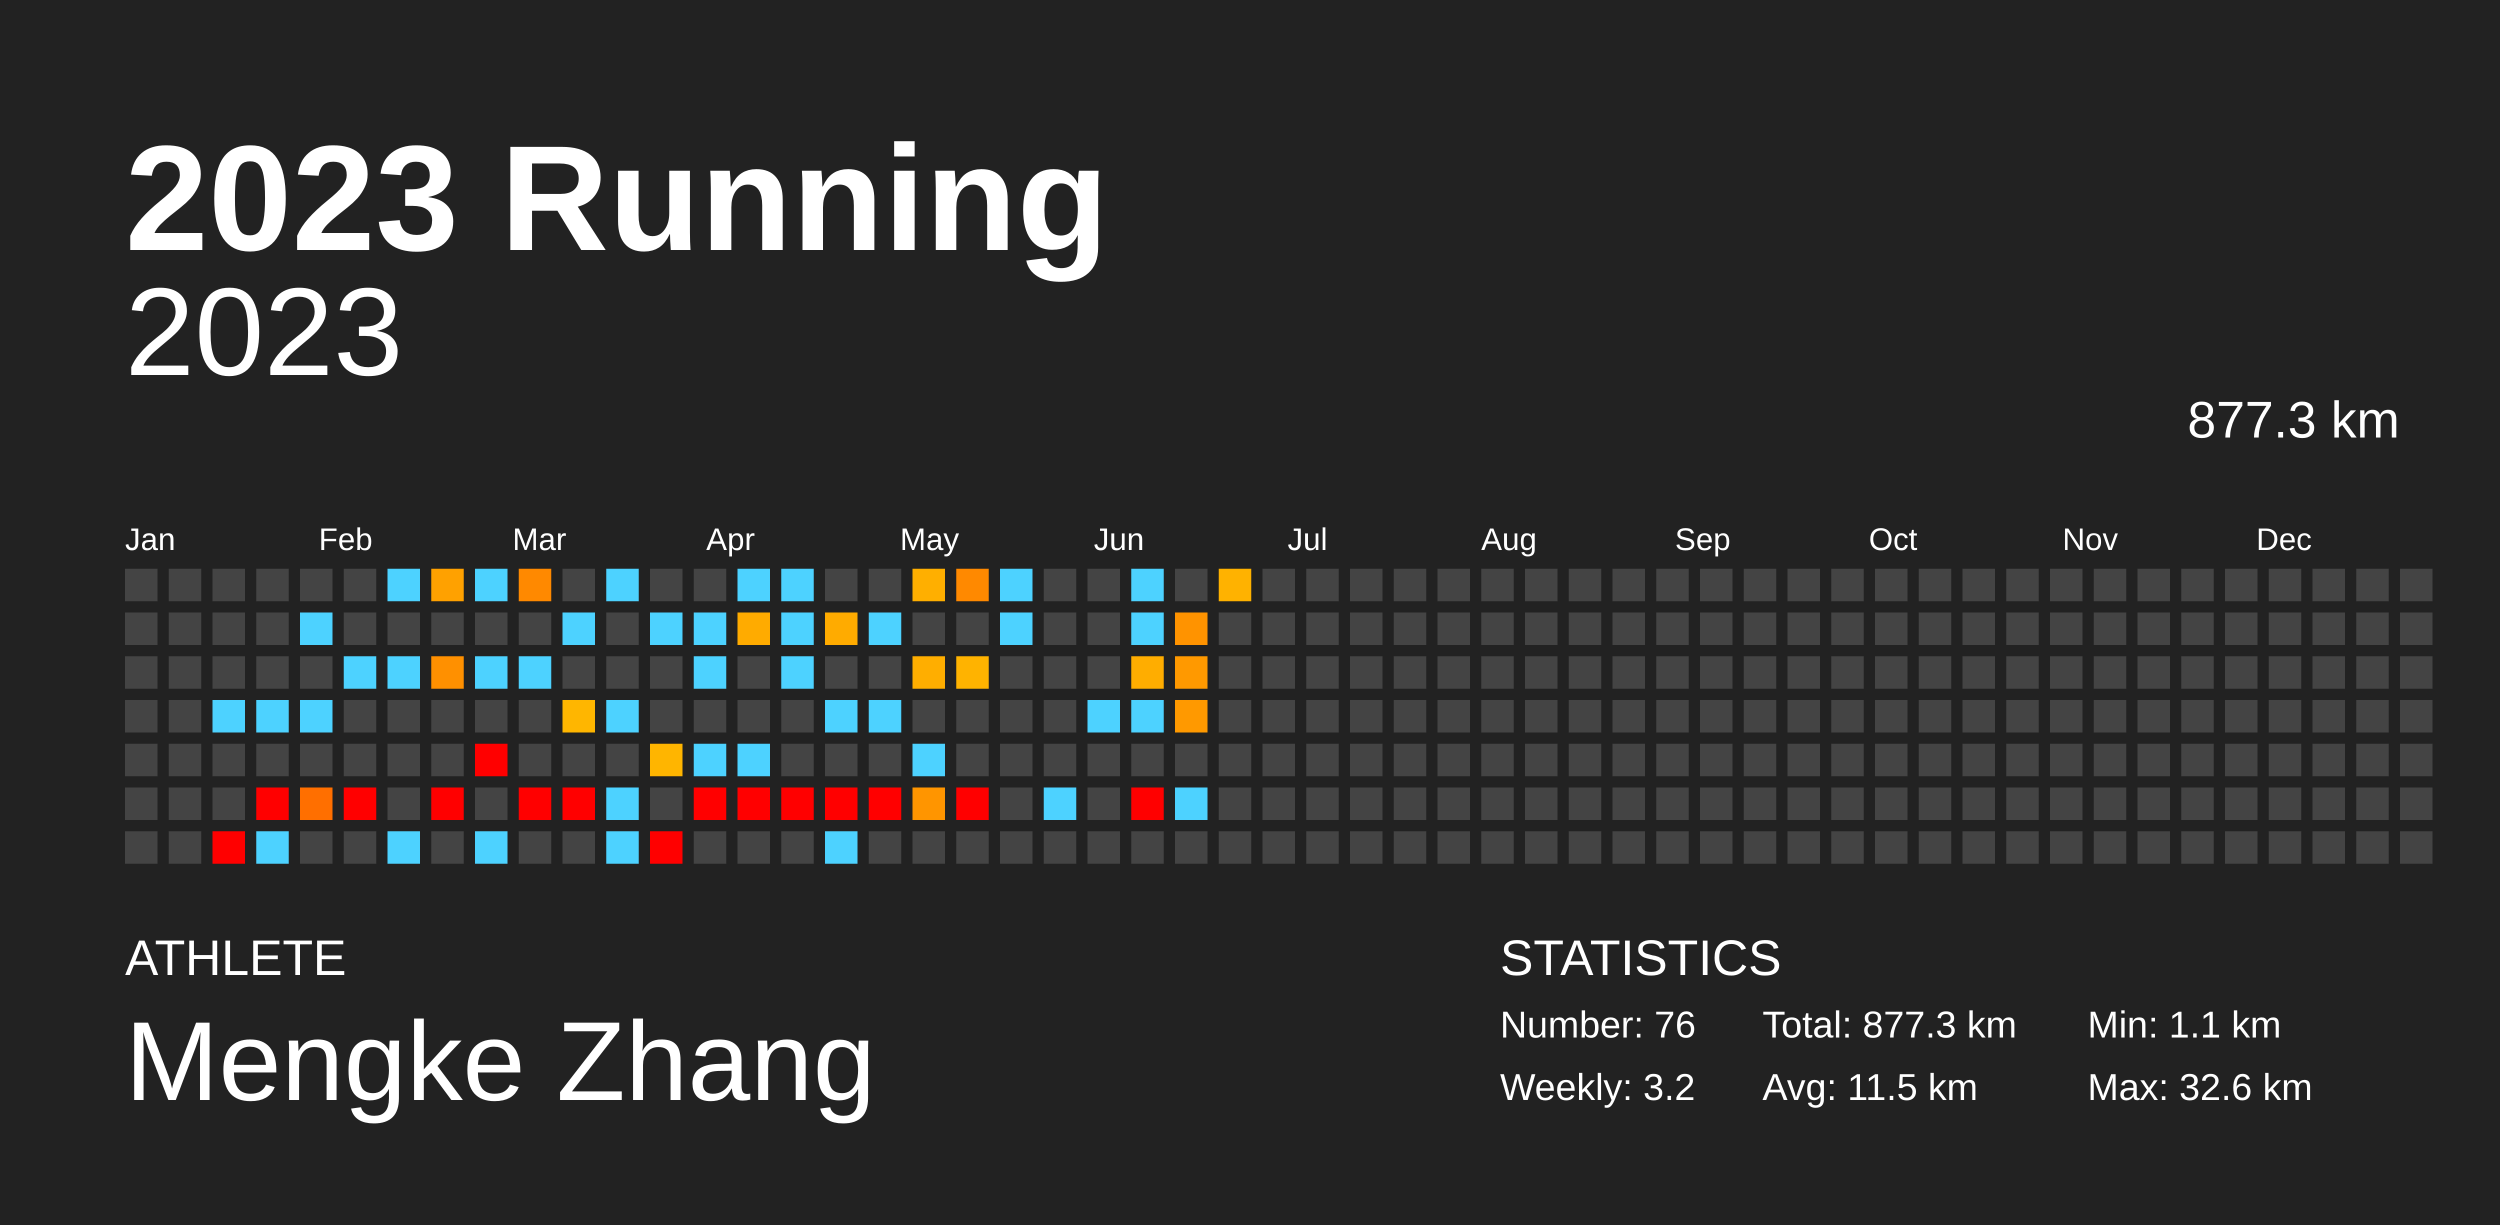
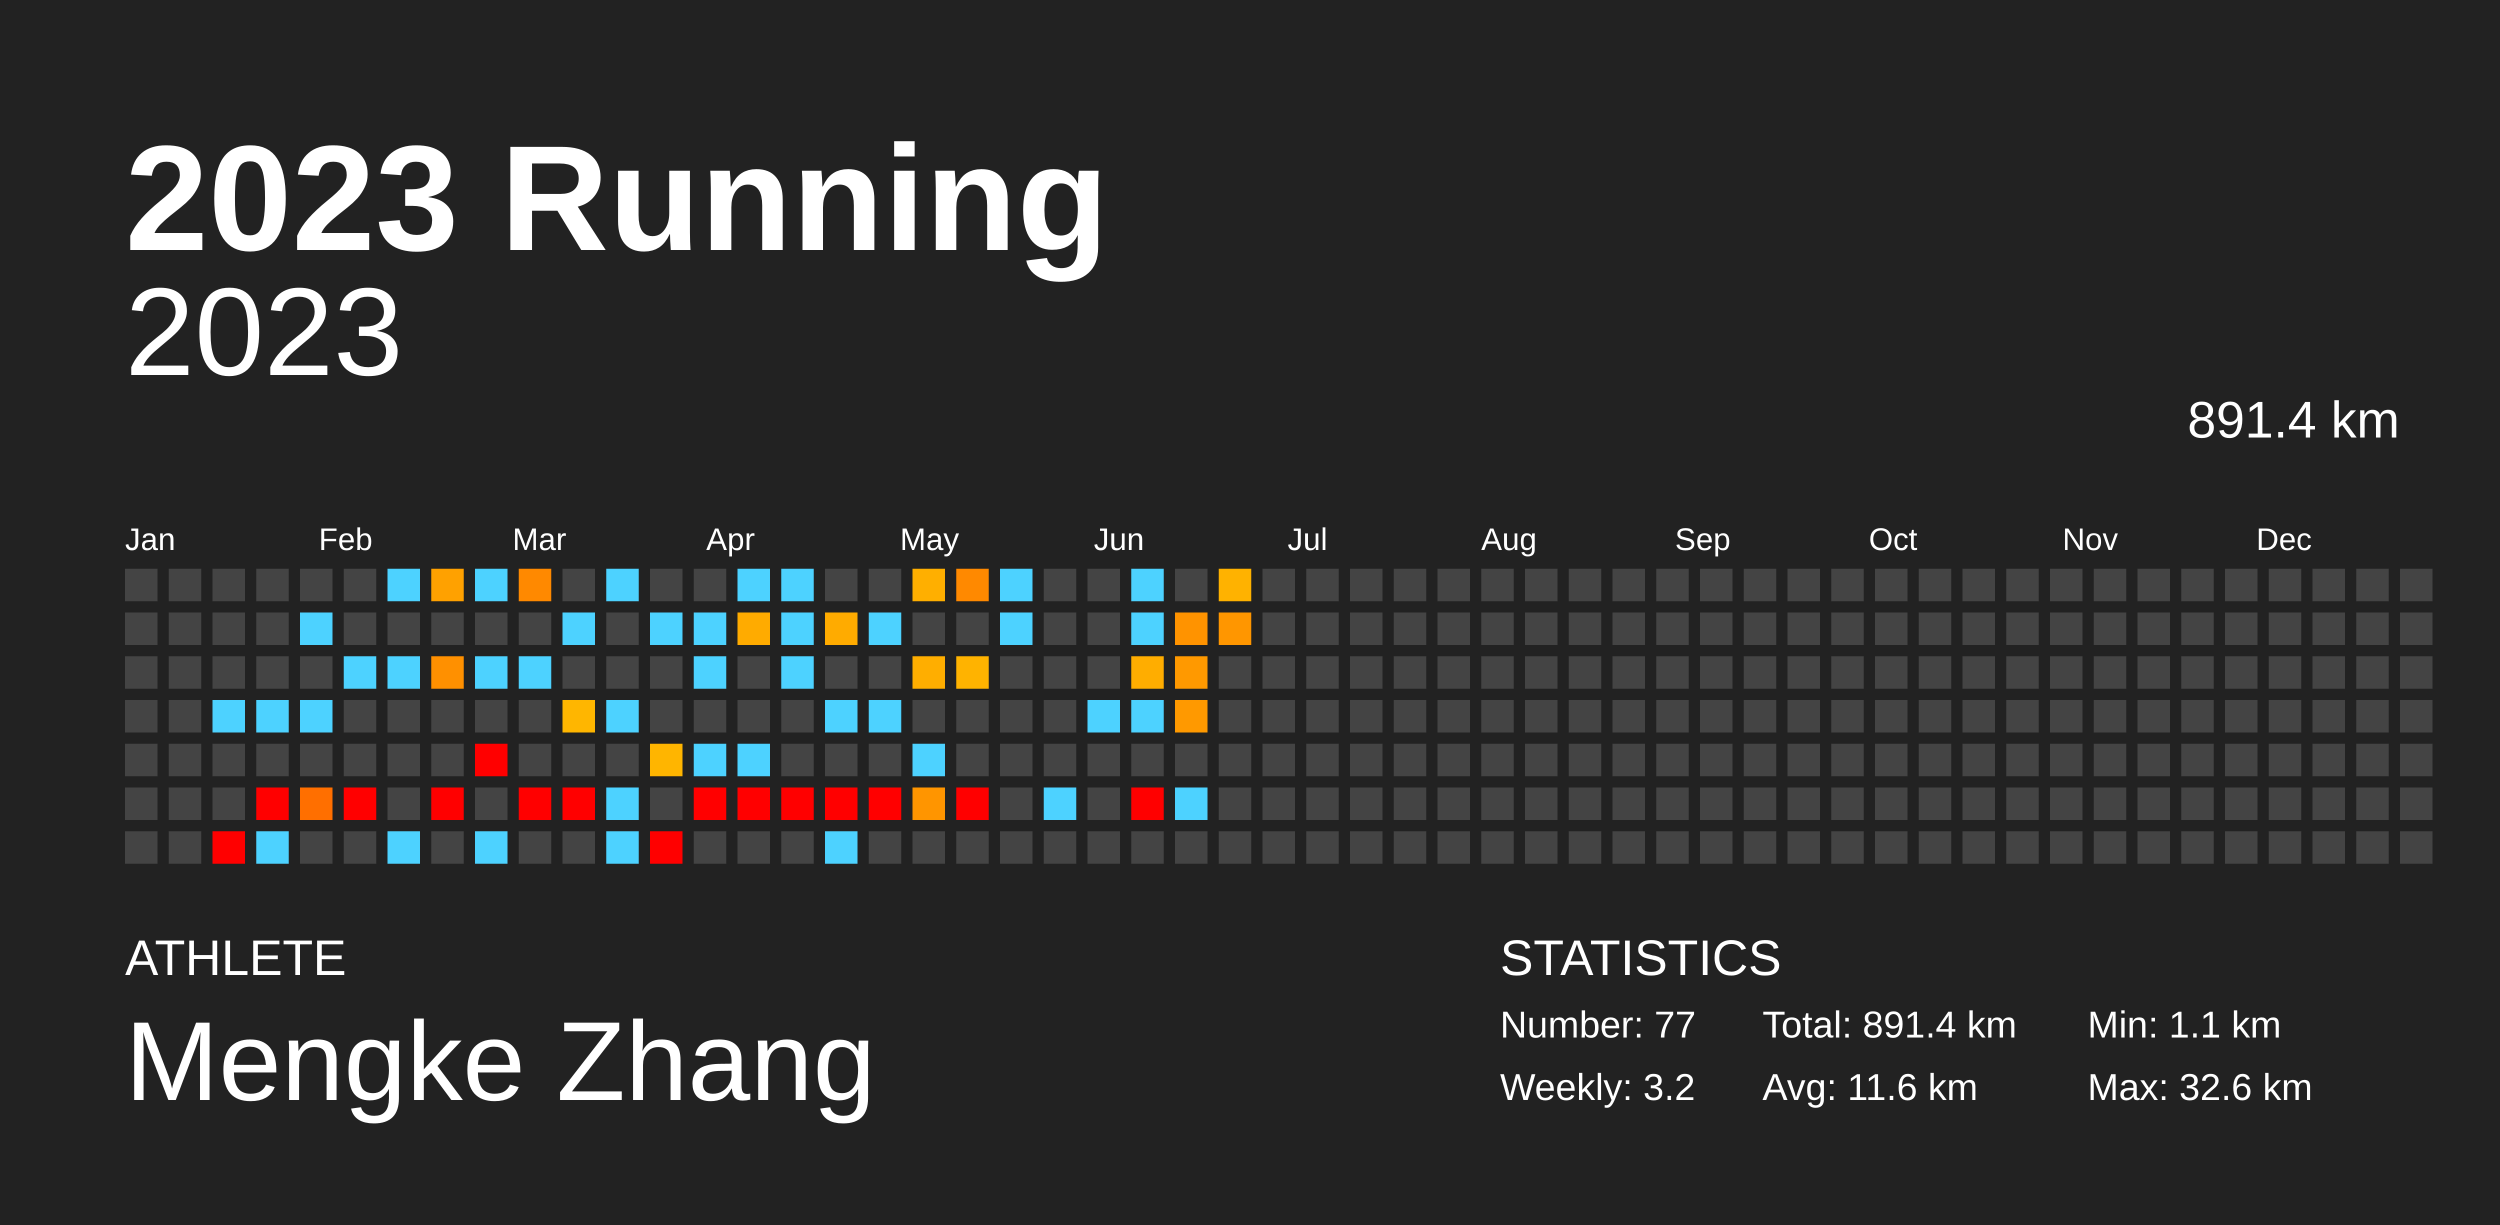
<svg xmlns="http://www.w3.org/2000/svg" baseProfile="full" height="98mm" version="1.1" viewBox="0,0,200,98" width="200mm">
  <defs />
  <rect fill="#222222" height="98" width="200" x="0" y="0" />
  <text fill="#FFFFFF" style="font-size:12px; font-family:Arial; font-weight:bold;" x="10" y="20">2023 Running</text>
  <text fill="#FFFFFF" style="font-size:4px; font-family:Arial" x="10" y="78">ATHLETE</text>
  <text fill="#FFFFFF" style="font-size:9px; font-family:Arial" x="10" y="88">Mengke Zhang</text>
  <text fill="#FFFFFF" style="font-size:4px; font-family:Arial" x="120" y="78">STATISTICS</text>
-   <text fill="#FFFFFF" style="font-size:3px; font-family:Arial" x="120" y="83">Number: 76</text>
+   <text fill="#FFFFFF" style="font-size:3px; font-family:Arial" x="120" y="83">Number: 77</text>
  <text fill="#FFFFFF" style="font-size:3px; font-family:Arial" x="120" y="88">Weekly: 3.2</text>
-   <text fill="#FFFFFF" style="font-size:3px; font-family:Arial" x="141" y="83">Total: 877.3 km</text>
-   <text fill="#FFFFFF" style="font-size:3px; font-family:Arial" x="141" y="88">Avg: 11.5 km</text>
+   <text fill="#FFFFFF" style="font-size:3px; font-family:Arial" x="141" y="83">Total: 891.4 km</text>
+   <text fill="#FFFFFF" style="font-size:3px; font-family:Arial" x="141" y="88">Avg: 11.6 km</text>
  <text fill="#FFFFFF" style="font-size:3px; font-family:Arial" x="167" y="83">Min: 1.1 km</text>
  <text fill="#FFFFFF" style="font-size:3px; font-family:Arial" x="167" y="88">Max: 32.6 km</text>
  <text alignment-baseline="hanging" fill="#FFFFFF" style="font-size:10.0px; font-family:Arial;" x="10" y="30">2023</text>
-   <text alignment-baseline="hanging" fill="#FFFFFF" style="font-size:4.125px; font-family:Arial;" x="175" y="35">877.3 km</text>
+   <text alignment-baseline="hanging" fill="#FFFFFF" style="font-size:4.125px; font-family:Arial;" x="175" y="35">891.4 km</text>
  <text fill="#FFFFFF" style="font-size:2.5px; font-family:Arial" x="10.0" y="44">Jan</text>
  <text fill="#FFFFFF" style="font-size:2.5px; font-family:Arial" x="25.5" y="44">Feb</text>
  <text fill="#FFFFFF" style="font-size:2.5px; font-family:Arial" x="41.0" y="44">Mar</text>
  <text fill="#FFFFFF" style="font-size:2.5px; font-family:Arial" x="56.5" y="44">Apr</text>
  <text fill="#FFFFFF" style="font-size:2.5px; font-family:Arial" x="72.0" y="44">May</text>
  <text fill="#FFFFFF" style="font-size:2.5px; font-family:Arial" x="87.5" y="44">Jun</text>
  <text fill="#FFFFFF" style="font-size:2.5px; font-family:Arial" x="103.0" y="44">Jul</text>
  <text fill="#FFFFFF" style="font-size:2.5px; font-family:Arial" x="118.5" y="44">Aug</text>
  <text fill="#FFFFFF" style="font-size:2.5px; font-family:Arial" x="134.0" y="44">Sep</text>
  <text fill="#FFFFFF" style="font-size:2.5px; font-family:Arial" x="149.5" y="44">Oct</text>
  <text fill="#FFFFFF" style="font-size:2.5px; font-family:Arial" x="165.0" y="44">Nov</text>
  <text fill="#FFFFFF" style="font-size:2.5px; font-family:Arial" x="180.5" y="44">Dec</text>
  <rect fill="#444444" height="2.6" width="2.6" x="10.0" y="45.5" />
  <rect fill="#444444" height="2.6" width="2.6" x="10.0" y="49.0" />
  <rect fill="#444444" height="2.6" width="2.6" x="10.0" y="52.5" />
  <rect fill="#444444" height="2.6" width="2.6" x="10.0" y="56.0" />
  <rect fill="#444444" height="2.6" width="2.6" x="10.0" y="59.5" />
  <rect fill="#444444" height="2.6" width="2.6" x="10.0" y="63.0" />
  <rect fill="#444444" height="2.6" width="2.6" x="10.0" y="66.5" />
  <rect fill="#444444" height="2.6" width="2.6" x="13.5" y="45.5" />
  <rect fill="#444444" height="2.6" width="2.6" x="13.5" y="49.0" />
  <rect fill="#444444" height="2.6" width="2.6" x="13.5" y="52.5" />
  <rect fill="#444444" height="2.6" width="2.6" x="13.5" y="56.0" />
  <rect fill="#444444" height="2.6" width="2.6" x="13.5" y="59.5" />
  <rect fill="#444444" height="2.6" width="2.6" x="13.5" y="63.0" />
  <rect fill="#444444" height="2.6" width="2.6" x="13.5" y="66.5" />
  <rect fill="#444444" height="2.6" width="2.6" x="17.0" y="45.5" />
  <rect fill="#444444" height="2.6" width="2.6" x="17.0" y="49.0" />
  <rect fill="#444444" height="2.6" width="2.6" x="17.0" y="52.5" />
  <rect fill="#4dd2ff" height="2.6" width="2.6" x="17.0" y="56.0" />
  <rect fill="#444444" height="2.6" width="2.6" x="17.0" y="59.5" />
  <rect fill="#444444" height="2.6" width="2.6" x="17.0" y="63.0" />
  <rect fill="red" height="2.6" width="2.6" x="17.0" y="66.5" />
  <rect fill="#444444" height="2.6" width="2.6" x="20.5" y="45.5" />
  <rect fill="#444444" height="2.6" width="2.6" x="20.5" y="49.0" />
  <rect fill="#444444" height="2.6" width="2.6" x="20.5" y="52.5" />
  <rect fill="#4dd2ff" height="2.6" width="2.6" x="20.5" y="56.0" />
  <rect fill="#444444" height="2.6" width="2.6" x="20.5" y="59.5" />
  <rect fill="red" height="2.6" width="2.6" x="20.5" y="63.0" />
  <rect fill="#4dd2ff" height="2.6" width="2.6" x="20.5" y="66.5" />
  <rect fill="#444444" height="2.6" width="2.6" x="24.0" y="45.5" />
  <rect fill="#4dd2ff" height="2.6" width="2.6" x="24.0" y="49.0" />
  <rect fill="#444444" height="2.6" width="2.6" x="24.0" y="52.5" />
  <rect fill="#4dd2ff" height="2.6" width="2.6" x="24.0" y="56.0" />
  <rect fill="#444444" height="2.6" width="2.6" x="24.0" y="59.5" />
  <rect fill="#ff6f00" height="2.6" width="2.6" x="24.0" y="63.0" />
  <rect fill="#444444" height="2.6" width="2.6" x="24.0" y="66.5" />
  <rect fill="#444444" height="2.6" width="2.6" x="27.5" y="45.5" />
  <rect fill="#444444" height="2.6" width="2.6" x="27.5" y="49.0" />
  <rect fill="#4dd2ff" height="2.6" width="2.6" x="27.5" y="52.5" />
  <rect fill="#444444" height="2.6" width="2.6" x="27.5" y="56.0" />
  <rect fill="#444444" height="2.6" width="2.6" x="27.5" y="59.5" />
  <rect fill="red" height="2.6" width="2.6" x="27.5" y="63.0" />
  <rect fill="#444444" height="2.6" width="2.6" x="27.5" y="66.5" />
  <rect fill="#4dd2ff" height="2.6" width="2.6" x="31.0" y="45.5" />
  <rect fill="#444444" height="2.6" width="2.6" x="31.0" y="49.0" />
  <rect fill="#4dd2ff" height="2.6" width="2.6" x="31.0" y="52.5" />
  <rect fill="#444444" height="2.6" width="2.6" x="31.0" y="56.0" />
  <rect fill="#444444" height="2.6" width="2.6" x="31.0" y="59.5" />
  <rect fill="#444444" height="2.6" width="2.6" x="31.0" y="63.0" />
  <rect fill="#4dd2ff" height="2.6" width="2.6" x="31.0" y="66.5" />
  <rect fill="#ffa100" height="2.6" width="2.6" x="34.5" y="45.5" />
  <rect fill="#444444" height="2.6" width="2.6" x="34.5" y="49.0" />
  <rect fill="#ff9000" height="2.6" width="2.6" x="34.5" y="52.5" />
  <rect fill="#444444" height="2.6" width="2.6" x="34.5" y="56.0" />
  <rect fill="#444444" height="2.6" width="2.6" x="34.5" y="59.5" />
  <rect fill="red" height="2.6" width="2.6" x="34.5" y="63.0" />
  <rect fill="#444444" height="2.6" width="2.6" x="34.5" y="66.5" />
  <rect fill="#4dd2ff" height="2.6" width="2.6" x="38.0" y="45.5" />
  <rect fill="#444444" height="2.6" width="2.6" x="38.0" y="49.0" />
  <rect fill="#4dd2ff" height="2.6" width="2.6" x="38.0" y="52.5" />
  <rect fill="#444444" height="2.6" width="2.6" x="38.0" y="56.0" />
  <rect fill="red" height="2.6" width="2.6" x="38.0" y="59.5" />
  <rect fill="#444444" height="2.6" width="2.6" x="38.0" y="63.0" />
  <rect fill="#4dd2ff" height="2.6" width="2.6" x="38.0" y="66.5" />
  <rect fill="#ff8900" height="2.6" width="2.6" x="41.5" y="45.5" />
  <rect fill="#444444" height="2.6" width="2.6" x="41.5" y="49.0" />
  <rect fill="#4dd2ff" height="2.6" width="2.6" x="41.5" y="52.5" />
  <rect fill="#444444" height="2.6" width="2.6" x="41.5" y="56.0" />
  <rect fill="#444444" height="2.6" width="2.6" x="41.5" y="59.5" />
  <rect fill="red" height="2.6" width="2.6" x="41.5" y="63.0" />
  <rect fill="#444444" height="2.6" width="2.6" x="41.5" y="66.5" />
  <rect fill="#444444" height="2.6" width="2.6" x="45.0" y="45.5" />
  <rect fill="#4dd2ff" height="2.6" width="2.6" x="45.0" y="49.0" />
  <rect fill="#444444" height="2.6" width="2.6" x="45.0" y="52.5" />
  <rect fill="#ffb600" height="2.6" width="2.6" x="45.0" y="56.0" />
  <rect fill="#444444" height="2.6" width="2.6" x="45.0" y="59.5" />
  <rect fill="red" height="2.6" width="2.6" x="45.0" y="63.0" />
  <rect fill="#444444" height="2.6" width="2.6" x="45.0" y="66.5" />
  <rect fill="#4dd2ff" height="2.6" width="2.6" x="48.5" y="45.5" />
  <rect fill="#444444" height="2.6" width="2.6" x="48.5" y="49.0" />
  <rect fill="#444444" height="2.6" width="2.6" x="48.5" y="52.5" />
  <rect fill="#4dd2ff" height="2.6" width="2.6" x="48.5" y="56.0" />
  <rect fill="#444444" height="2.6" width="2.6" x="48.5" y="59.5" />
  <rect fill="#4dd2ff" height="2.6" width="2.6" x="48.5" y="63.0" />
  <rect fill="#4dd2ff" height="2.6" width="2.6" x="48.5" y="66.5" />
  <rect fill="#444444" height="2.6" width="2.6" x="52.0" y="45.5" />
  <rect fill="#4dd2ff" height="2.6" width="2.6" x="52.0" y="49.0" />
  <rect fill="#444444" height="2.6" width="2.6" x="52.0" y="52.5" />
  <rect fill="#444444" height="2.6" width="2.6" x="52.0" y="56.0" />
  <rect fill="#ffb500" height="2.6" width="2.6" x="52.0" y="59.5" />
  <rect fill="#444444" height="2.6" width="2.6" x="52.0" y="63.0" />
  <rect fill="red" height="2.6" width="2.6" x="52.0" y="66.5" />
  <rect fill="#444444" height="2.6" width="2.6" x="55.5" y="45.5" />
  <rect fill="#4dd2ff" height="2.6" width="2.6" x="55.5" y="49.0" />
  <rect fill="#4dd2ff" height="2.6" width="2.6" x="55.5" y="52.5" />
  <rect fill="#444444" height="2.6" width="2.6" x="55.5" y="56.0" />
  <rect fill="#4dd2ff" height="2.6" width="2.6" x="55.5" y="59.5" />
  <rect fill="red" height="2.6" width="2.6" x="55.5" y="63.0" />
  <rect fill="#444444" height="2.6" width="2.6" x="55.5" y="66.5" />
  <rect fill="#4dd2ff" height="2.6" width="2.6" x="59.0" y="45.5" />
  <rect fill="#ffab00" height="2.6" width="2.6" x="59.0" y="49.0" />
  <rect fill="#444444" height="2.6" width="2.6" x="59.0" y="52.5" />
  <rect fill="#444444" height="2.6" width="2.6" x="59.0" y="56.0" />
  <rect fill="#4dd2ff" height="2.6" width="2.6" x="59.0" y="59.5" />
  <rect fill="red" height="2.6" width="2.6" x="59.0" y="63.0" />
  <rect fill="#444444" height="2.6" width="2.6" x="59.0" y="66.5" />
  <rect fill="#4dd2ff" height="2.6" width="2.6" x="62.5" y="45.5" />
  <rect fill="#4dd2ff" height="2.6" width="2.6" x="62.5" y="49.0" />
  <rect fill="#4dd2ff" height="2.6" width="2.6" x="62.5" y="52.5" />
  <rect fill="#444444" height="2.6" width="2.6" x="62.5" y="56.0" />
  <rect fill="#444444" height="2.6" width="2.6" x="62.5" y="59.5" />
  <rect fill="red" height="2.6" width="2.6" x="62.5" y="63.0" />
  <rect fill="#444444" height="2.6" width="2.6" x="62.5" y="66.5" />
  <rect fill="#444444" height="2.6" width="2.6" x="66.0" y="45.5" />
  <rect fill="#ffab00" height="2.6" width="2.6" x="66.0" y="49.0" />
  <rect fill="#444444" height="2.6" width="2.6" x="66.0" y="52.5" />
  <rect fill="#4dd2ff" height="2.6" width="2.6" x="66.0" y="56.0" />
  <rect fill="#444444" height="2.6" width="2.6" x="66.0" y="59.5" />
  <rect fill="red" height="2.6" width="2.6" x="66.0" y="63.0" />
  <rect fill="#4dd2ff" height="2.6" width="2.6" x="66.0" y="66.5" />
  <rect fill="#444444" height="2.6" width="2.6" x="69.5" y="45.5" />
  <rect fill="#4dd2ff" height="2.6" width="2.6" x="69.5" y="49.0" />
  <rect fill="#444444" height="2.6" width="2.6" x="69.5" y="52.5" />
  <rect fill="#4dd2ff" height="2.6" width="2.6" x="69.5" y="56.0" />
  <rect fill="#444444" height="2.6" width="2.6" x="69.5" y="59.5" />
  <rect fill="red" height="2.6" width="2.6" x="69.5" y="63.0" />
  <rect fill="#444444" height="2.6" width="2.6" x="69.5" y="66.5" />
  <rect fill="#ffaf00" height="2.6" width="2.6" x="73.0" y="45.5" />
  <rect fill="#444444" height="2.6" width="2.6" x="73.0" y="49.0" />
  <rect fill="#ffae00" height="2.6" width="2.6" x="73.0" y="52.5" />
  <rect fill="#444444" height="2.6" width="2.6" x="73.0" y="56.0" />
  <rect fill="#4dd2ff" height="2.6" width="2.6" x="73.0" y="59.5" />
  <rect fill="#ff9500" height="2.6" width="2.6" x="73.0" y="63.0" />
  <rect fill="#444444" height="2.6" width="2.6" x="73.0" y="66.5" />
  <rect fill="#ff8900" height="2.6" width="2.6" x="76.5" y="45.5" />
  <rect fill="#444444" height="2.6" width="2.6" x="76.5" y="49.0" />
  <rect fill="#ffb300" height="2.6" width="2.6" x="76.5" y="52.5" />
  <rect fill="#444444" height="2.6" width="2.6" x="76.5" y="56.0" />
  <rect fill="#444444" height="2.6" width="2.6" x="76.5" y="59.5" />
  <rect fill="red" height="2.6" width="2.6" x="76.5" y="63.0" />
  <rect fill="#444444" height="2.6" width="2.6" x="76.5" y="66.5" />
  <rect fill="#4dd2ff" height="2.6" width="2.6" x="80.0" y="45.5" />
  <rect fill="#4dd2ff" height="2.6" width="2.6" x="80.0" y="49.0" />
  <rect fill="#444444" height="2.6" width="2.6" x="80.0" y="52.5" />
  <rect fill="#444444" height="2.6" width="2.6" x="80.0" y="56.0" />
  <rect fill="#444444" height="2.6" width="2.6" x="80.0" y="59.5" />
  <rect fill="#444444" height="2.6" width="2.6" x="80.0" y="63.0" />
  <rect fill="#444444" height="2.6" width="2.6" x="80.0" y="66.5" />
  <rect fill="#444444" height="2.6" width="2.6" x="83.5" y="45.5" />
  <rect fill="#444444" height="2.6" width="2.6" x="83.5" y="49.0" />
  <rect fill="#444444" height="2.6" width="2.6" x="83.5" y="52.5" />
  <rect fill="#444444" height="2.6" width="2.6" x="83.5" y="56.0" />
  <rect fill="#444444" height="2.6" width="2.6" x="83.5" y="59.5" />
  <rect fill="#4dd2ff" height="2.6" width="2.6" x="83.5" y="63.0" />
  <rect fill="#444444" height="2.6" width="2.6" x="83.5" y="66.5" />
  <rect fill="#444444" height="2.6" width="2.6" x="87.0" y="45.5" />
  <rect fill="#444444" height="2.6" width="2.6" x="87.0" y="49.0" />
  <rect fill="#444444" height="2.6" width="2.6" x="87.0" y="52.5" />
  <rect fill="#4dd2ff" height="2.6" width="2.6" x="87.0" y="56.0" />
  <rect fill="#444444" height="2.6" width="2.6" x="87.0" y="59.5" />
  <rect fill="#444444" height="2.6" width="2.6" x="87.0" y="63.0" />
  <rect fill="#444444" height="2.6" width="2.6" x="87.0" y="66.5" />
  <rect fill="#4dd2ff" height="2.6" width="2.6" x="90.5" y="45.5" />
  <rect fill="#4dd2ff" height="2.6" width="2.6" x="90.5" y="49.0" />
  <rect fill="#ffad00" height="2.6" width="2.6" x="90.5" y="52.5" />
  <rect fill="#4dd2ff" height="2.6" width="2.6" x="90.5" y="56.0" />
  <rect fill="#444444" height="2.6" width="2.6" x="90.5" y="59.5" />
  <rect fill="red" height="2.6" width="2.6" x="90.5" y="63.0" />
  <rect fill="#444444" height="2.6" width="2.6" x="90.5" y="66.5" />
  <rect fill="#444444" height="2.6" width="2.6" x="94.0" y="45.5" />
  <rect fill="#ff9300" height="2.6" width="2.6" x="94.0" y="49.0" />
  <rect fill="#ff9900" height="2.6" width="2.6" x="94.0" y="52.5" />
  <rect fill="#ff9900" height="2.6" width="2.6" x="94.0" y="56.0" />
  <rect fill="#444444" height="2.6" width="2.6" x="94.0" y="59.5" />
  <rect fill="#4dd2ff" height="2.6" width="2.6" x="94.0" y="63.0" />
  <rect fill="#444444" height="2.6" width="2.6" x="94.0" y="66.5" />
  <rect fill="#ffb200" height="2.6" width="2.6" x="97.5" y="45.5" />
-   <rect fill="#444444" height="2.6" width="2.6" x="97.5" y="49.0" />
+   <rect fill="#ff9600" height="2.6" width="2.6" x="97.5" y="49.0" />
  <rect fill="#444444" height="2.6" width="2.6" x="97.5" y="52.5" />
  <rect fill="#444444" height="2.6" width="2.6" x="97.5" y="56.0" />
  <rect fill="#444444" height="2.6" width="2.6" x="97.5" y="59.5" />
  <rect fill="#444444" height="2.6" width="2.6" x="97.5" y="63.0" />
  <rect fill="#444444" height="2.6" width="2.6" x="97.5" y="66.5" />
  <rect fill="#444444" height="2.6" width="2.6" x="101.0" y="45.5" />
  <rect fill="#444444" height="2.6" width="2.6" x="101.0" y="49.0" />
  <rect fill="#444444" height="2.6" width="2.6" x="101.0" y="52.5" />
  <rect fill="#444444" height="2.6" width="2.6" x="101.0" y="56.0" />
  <rect fill="#444444" height="2.6" width="2.6" x="101.0" y="59.5" />
  <rect fill="#444444" height="2.6" width="2.6" x="101.0" y="63.0" />
  <rect fill="#444444" height="2.6" width="2.6" x="101.0" y="66.5" />
  <rect fill="#444444" height="2.6" width="2.6" x="104.5" y="45.5" />
  <rect fill="#444444" height="2.6" width="2.6" x="104.5" y="49.0" />
  <rect fill="#444444" height="2.6" width="2.6" x="104.5" y="52.5" />
  <rect fill="#444444" height="2.6" width="2.6" x="104.5" y="56.0" />
  <rect fill="#444444" height="2.6" width="2.6" x="104.5" y="59.5" />
  <rect fill="#444444" height="2.6" width="2.6" x="104.5" y="63.0" />
  <rect fill="#444444" height="2.6" width="2.6" x="104.5" y="66.5" />
  <rect fill="#444444" height="2.6" width="2.6" x="108.0" y="45.5" />
  <rect fill="#444444" height="2.6" width="2.6" x="108.0" y="49.0" />
  <rect fill="#444444" height="2.6" width="2.6" x="108.0" y="52.5" />
  <rect fill="#444444" height="2.6" width="2.6" x="108.0" y="56.0" />
  <rect fill="#444444" height="2.6" width="2.6" x="108.0" y="59.5" />
  <rect fill="#444444" height="2.6" width="2.6" x="108.0" y="63.0" />
  <rect fill="#444444" height="2.6" width="2.6" x="108.0" y="66.5" />
  <rect fill="#444444" height="2.6" width="2.6" x="111.5" y="45.5" />
  <rect fill="#444444" height="2.6" width="2.6" x="111.5" y="49.0" />
  <rect fill="#444444" height="2.6" width="2.6" x="111.5" y="52.5" />
  <rect fill="#444444" height="2.6" width="2.6" x="111.5" y="56.0" />
  <rect fill="#444444" height="2.6" width="2.6" x="111.5" y="59.5" />
  <rect fill="#444444" height="2.6" width="2.6" x="111.5" y="63.0" />
  <rect fill="#444444" height="2.6" width="2.6" x="111.5" y="66.5" />
  <rect fill="#444444" height="2.6" width="2.6" x="115.0" y="45.5" />
  <rect fill="#444444" height="2.6" width="2.6" x="115.0" y="49.0" />
  <rect fill="#444444" height="2.6" width="2.6" x="115.0" y="52.5" />
  <rect fill="#444444" height="2.6" width="2.6" x="115.0" y="56.0" />
  <rect fill="#444444" height="2.6" width="2.6" x="115.0" y="59.5" />
  <rect fill="#444444" height="2.6" width="2.6" x="115.0" y="63.0" />
  <rect fill="#444444" height="2.6" width="2.6" x="115.0" y="66.5" />
  <rect fill="#444444" height="2.6" width="2.6" x="118.5" y="45.5" />
  <rect fill="#444444" height="2.6" width="2.6" x="118.5" y="49.0" />
  <rect fill="#444444" height="2.6" width="2.6" x="118.5" y="52.5" />
  <rect fill="#444444" height="2.6" width="2.6" x="118.5" y="56.0" />
  <rect fill="#444444" height="2.6" width="2.6" x="118.5" y="59.5" />
  <rect fill="#444444" height="2.6" width="2.6" x="118.5" y="63.0" />
  <rect fill="#444444" height="2.6" width="2.6" x="118.5" y="66.5" />
  <rect fill="#444444" height="2.6" width="2.6" x="122.0" y="45.5" />
  <rect fill="#444444" height="2.6" width="2.6" x="122.0" y="49.0" />
  <rect fill="#444444" height="2.6" width="2.6" x="122.0" y="52.5" />
  <rect fill="#444444" height="2.6" width="2.6" x="122.0" y="56.0" />
  <rect fill="#444444" height="2.6" width="2.6" x="122.0" y="59.5" />
  <rect fill="#444444" height="2.6" width="2.6" x="122.0" y="63.0" />
  <rect fill="#444444" height="2.6" width="2.6" x="122.0" y="66.5" />
  <rect fill="#444444" height="2.6" width="2.6" x="125.5" y="45.5" />
  <rect fill="#444444" height="2.6" width="2.6" x="125.5" y="49.0" />
  <rect fill="#444444" height="2.6" width="2.6" x="125.5" y="52.5" />
  <rect fill="#444444" height="2.6" width="2.6" x="125.5" y="56.0" />
  <rect fill="#444444" height="2.6" width="2.6" x="125.5" y="59.5" />
  <rect fill="#444444" height="2.6" width="2.6" x="125.5" y="63.0" />
  <rect fill="#444444" height="2.6" width="2.6" x="125.5" y="66.5" />
  <rect fill="#444444" height="2.6" width="2.6" x="129.0" y="45.5" />
  <rect fill="#444444" height="2.6" width="2.6" x="129.0" y="49.0" />
  <rect fill="#444444" height="2.6" width="2.6" x="129.0" y="52.5" />
  <rect fill="#444444" height="2.6" width="2.6" x="129.0" y="56.0" />
  <rect fill="#444444" height="2.6" width="2.6" x="129.0" y="59.5" />
  <rect fill="#444444" height="2.6" width="2.6" x="129.0" y="63.0" />
  <rect fill="#444444" height="2.6" width="2.6" x="129.0" y="66.5" />
  <rect fill="#444444" height="2.6" width="2.6" x="132.5" y="45.5" />
  <rect fill="#444444" height="2.6" width="2.6" x="132.5" y="49.0" />
  <rect fill="#444444" height="2.6" width="2.6" x="132.5" y="52.5" />
  <rect fill="#444444" height="2.6" width="2.6" x="132.5" y="56.0" />
  <rect fill="#444444" height="2.6" width="2.6" x="132.5" y="59.5" />
  <rect fill="#444444" height="2.6" width="2.6" x="132.5" y="63.0" />
  <rect fill="#444444" height="2.6" width="2.6" x="132.5" y="66.5" />
  <rect fill="#444444" height="2.6" width="2.6" x="136.0" y="45.5" />
  <rect fill="#444444" height="2.6" width="2.6" x="136.0" y="49.0" />
  <rect fill="#444444" height="2.6" width="2.6" x="136.0" y="52.5" />
  <rect fill="#444444" height="2.6" width="2.6" x="136.0" y="56.0" />
  <rect fill="#444444" height="2.6" width="2.6" x="136.0" y="59.5" />
  <rect fill="#444444" height="2.6" width="2.6" x="136.0" y="63.0" />
  <rect fill="#444444" height="2.6" width="2.6" x="136.0" y="66.5" />
  <rect fill="#444444" height="2.6" width="2.6" x="139.5" y="45.5" />
  <rect fill="#444444" height="2.6" width="2.6" x="139.5" y="49.0" />
  <rect fill="#444444" height="2.6" width="2.6" x="139.5" y="52.5" />
  <rect fill="#444444" height="2.6" width="2.6" x="139.5" y="56.0" />
  <rect fill="#444444" height="2.6" width="2.6" x="139.5" y="59.5" />
  <rect fill="#444444" height="2.6" width="2.6" x="139.5" y="63.0" />
  <rect fill="#444444" height="2.6" width="2.6" x="139.5" y="66.5" />
  <rect fill="#444444" height="2.6" width="2.6" x="143.0" y="45.5" />
  <rect fill="#444444" height="2.6" width="2.6" x="143.0" y="49.0" />
  <rect fill="#444444" height="2.6" width="2.6" x="143.0" y="52.5" />
  <rect fill="#444444" height="2.6" width="2.6" x="143.0" y="56.0" />
  <rect fill="#444444" height="2.6" width="2.6" x="143.0" y="59.5" />
  <rect fill="#444444" height="2.6" width="2.6" x="143.0" y="63.0" />
  <rect fill="#444444" height="2.6" width="2.6" x="143.0" y="66.5" />
  <rect fill="#444444" height="2.6" width="2.6" x="146.5" y="45.5" />
  <rect fill="#444444" height="2.6" width="2.6" x="146.5" y="49.0" />
  <rect fill="#444444" height="2.6" width="2.6" x="146.5" y="52.5" />
  <rect fill="#444444" height="2.6" width="2.6" x="146.5" y="56.0" />
  <rect fill="#444444" height="2.6" width="2.6" x="146.5" y="59.5" />
  <rect fill="#444444" height="2.6" width="2.6" x="146.5" y="63.0" />
  <rect fill="#444444" height="2.6" width="2.6" x="146.5" y="66.5" />
  <rect fill="#444444" height="2.6" width="2.6" x="150.0" y="45.5" />
  <rect fill="#444444" height="2.6" width="2.6" x="150.0" y="49.0" />
  <rect fill="#444444" height="2.6" width="2.6" x="150.0" y="52.5" />
  <rect fill="#444444" height="2.6" width="2.6" x="150.0" y="56.0" />
  <rect fill="#444444" height="2.6" width="2.6" x="150.0" y="59.5" />
  <rect fill="#444444" height="2.6" width="2.6" x="150.0" y="63.0" />
  <rect fill="#444444" height="2.6" width="2.6" x="150.0" y="66.5" />
  <rect fill="#444444" height="2.6" width="2.6" x="153.5" y="45.5" />
  <rect fill="#444444" height="2.6" width="2.6" x="153.5" y="49.0" />
  <rect fill="#444444" height="2.6" width="2.6" x="153.5" y="52.5" />
  <rect fill="#444444" height="2.6" width="2.6" x="153.5" y="56.0" />
  <rect fill="#444444" height="2.6" width="2.6" x="153.5" y="59.5" />
  <rect fill="#444444" height="2.6" width="2.6" x="153.5" y="63.0" />
  <rect fill="#444444" height="2.6" width="2.6" x="153.5" y="66.5" />
  <rect fill="#444444" height="2.6" width="2.6" x="157.0" y="45.5" />
  <rect fill="#444444" height="2.6" width="2.6" x="157.0" y="49.0" />
  <rect fill="#444444" height="2.6" width="2.6" x="157.0" y="52.5" />
  <rect fill="#444444" height="2.6" width="2.6" x="157.0" y="56.0" />
  <rect fill="#444444" height="2.6" width="2.6" x="157.0" y="59.5" />
  <rect fill="#444444" height="2.6" width="2.6" x="157.0" y="63.0" />
  <rect fill="#444444" height="2.6" width="2.6" x="157.0" y="66.5" />
  <rect fill="#444444" height="2.6" width="2.6" x="160.5" y="45.5" />
  <rect fill="#444444" height="2.6" width="2.6" x="160.5" y="49.0" />
  <rect fill="#444444" height="2.6" width="2.6" x="160.5" y="52.5" />
  <rect fill="#444444" height="2.6" width="2.6" x="160.5" y="56.0" />
  <rect fill="#444444" height="2.6" width="2.6" x="160.5" y="59.5" />
  <rect fill="#444444" height="2.6" width="2.6" x="160.5" y="63.0" />
  <rect fill="#444444" height="2.6" width="2.6" x="160.5" y="66.5" />
  <rect fill="#444444" height="2.6" width="2.6" x="164.0" y="45.5" />
  <rect fill="#444444" height="2.6" width="2.6" x="164.0" y="49.0" />
  <rect fill="#444444" height="2.6" width="2.6" x="164.0" y="52.5" />
  <rect fill="#444444" height="2.6" width="2.6" x="164.0" y="56.0" />
  <rect fill="#444444" height="2.6" width="2.6" x="164.0" y="59.5" />
  <rect fill="#444444" height="2.6" width="2.6" x="164.0" y="63.0" />
  <rect fill="#444444" height="2.6" width="2.6" x="164.0" y="66.5" />
  <rect fill="#444444" height="2.6" width="2.6" x="167.5" y="45.5" />
  <rect fill="#444444" height="2.6" width="2.6" x="167.5" y="49.0" />
  <rect fill="#444444" height="2.6" width="2.6" x="167.5" y="52.5" />
  <rect fill="#444444" height="2.6" width="2.6" x="167.5" y="56.0" />
  <rect fill="#444444" height="2.6" width="2.6" x="167.5" y="59.5" />
  <rect fill="#444444" height="2.6" width="2.6" x="167.5" y="63.0" />
  <rect fill="#444444" height="2.6" width="2.6" x="167.5" y="66.5" />
  <rect fill="#444444" height="2.6" width="2.6" x="171.0" y="45.5" />
  <rect fill="#444444" height="2.6" width="2.6" x="171.0" y="49.0" />
  <rect fill="#444444" height="2.6" width="2.6" x="171.0" y="52.5" />
  <rect fill="#444444" height="2.6" width="2.6" x="171.0" y="56.0" />
  <rect fill="#444444" height="2.6" width="2.6" x="171.0" y="59.5" />
  <rect fill="#444444" height="2.6" width="2.6" x="171.0" y="63.0" />
  <rect fill="#444444" height="2.6" width="2.6" x="171.0" y="66.5" />
  <rect fill="#444444" height="2.6" width="2.6" x="174.5" y="45.5" />
  <rect fill="#444444" height="2.6" width="2.6" x="174.5" y="49.0" />
  <rect fill="#444444" height="2.6" width="2.6" x="174.5" y="52.5" />
  <rect fill="#444444" height="2.6" width="2.6" x="174.5" y="56.0" />
  <rect fill="#444444" height="2.6" width="2.6" x="174.5" y="59.5" />
  <rect fill="#444444" height="2.6" width="2.6" x="174.5" y="63.0" />
  <rect fill="#444444" height="2.6" width="2.6" x="174.5" y="66.5" />
  <rect fill="#444444" height="2.6" width="2.6" x="178.0" y="45.5" />
  <rect fill="#444444" height="2.6" width="2.6" x="178.0" y="49.0" />
  <rect fill="#444444" height="2.6" width="2.6" x="178.0" y="52.5" />
  <rect fill="#444444" height="2.6" width="2.6" x="178.0" y="56.0" />
  <rect fill="#444444" height="2.6" width="2.6" x="178.0" y="59.5" />
  <rect fill="#444444" height="2.6" width="2.6" x="178.0" y="63.0" />
  <rect fill="#444444" height="2.6" width="2.6" x="178.0" y="66.5" />
  <rect fill="#444444" height="2.6" width="2.6" x="181.5" y="45.5" />
  <rect fill="#444444" height="2.6" width="2.6" x="181.5" y="49.0" />
  <rect fill="#444444" height="2.6" width="2.6" x="181.5" y="52.5" />
  <rect fill="#444444" height="2.6" width="2.6" x="181.5" y="56.0" />
  <rect fill="#444444" height="2.6" width="2.6" x="181.5" y="59.5" />
  <rect fill="#444444" height="2.6" width="2.6" x="181.5" y="63.0" />
  <rect fill="#444444" height="2.6" width="2.6" x="181.5" y="66.5" />
  <rect fill="#444444" height="2.6" width="2.6" x="185.0" y="45.5" />
  <rect fill="#444444" height="2.6" width="2.6" x="185.0" y="49.0" />
  <rect fill="#444444" height="2.6" width="2.6" x="185.0" y="52.5" />
  <rect fill="#444444" height="2.6" width="2.6" x="185.0" y="56.0" />
  <rect fill="#444444" height="2.6" width="2.6" x="185.0" y="59.5" />
  <rect fill="#444444" height="2.6" width="2.6" x="185.0" y="63.0" />
  <rect fill="#444444" height="2.6" width="2.6" x="185.0" y="66.5" />
  <rect fill="#444444" height="2.6" width="2.6" x="188.5" y="45.5" />
  <rect fill="#444444" height="2.6" width="2.6" x="188.5" y="49.0" />
  <rect fill="#444444" height="2.6" width="2.6" x="188.5" y="52.5" />
  <rect fill="#444444" height="2.6" width="2.6" x="188.5" y="56.0" />
  <rect fill="#444444" height="2.6" width="2.6" x="188.5" y="59.5" />
  <rect fill="#444444" height="2.6" width="2.6" x="188.5" y="63.0" />
  <rect fill="#444444" height="2.6" width="2.6" x="188.5" y="66.5" />
  <rect fill="#444444" height="2.6" width="2.6" x="192.0" y="45.5" />
  <rect fill="#444444" height="2.6" width="2.6" x="192.0" y="49.0" />
  <rect fill="#444444" height="2.6" width="2.6" x="192.0" y="52.5" />
  <rect fill="#444444" height="2.6" width="2.6" x="192.0" y="56.0" />
  <rect fill="#444444" height="2.6" width="2.6" x="192.0" y="59.5" />
  <rect fill="#444444" height="2.6" width="2.6" x="192.0" y="63.0" />
  <rect fill="#444444" height="2.6" width="2.6" x="192.0" y="66.5" />
</svg>
